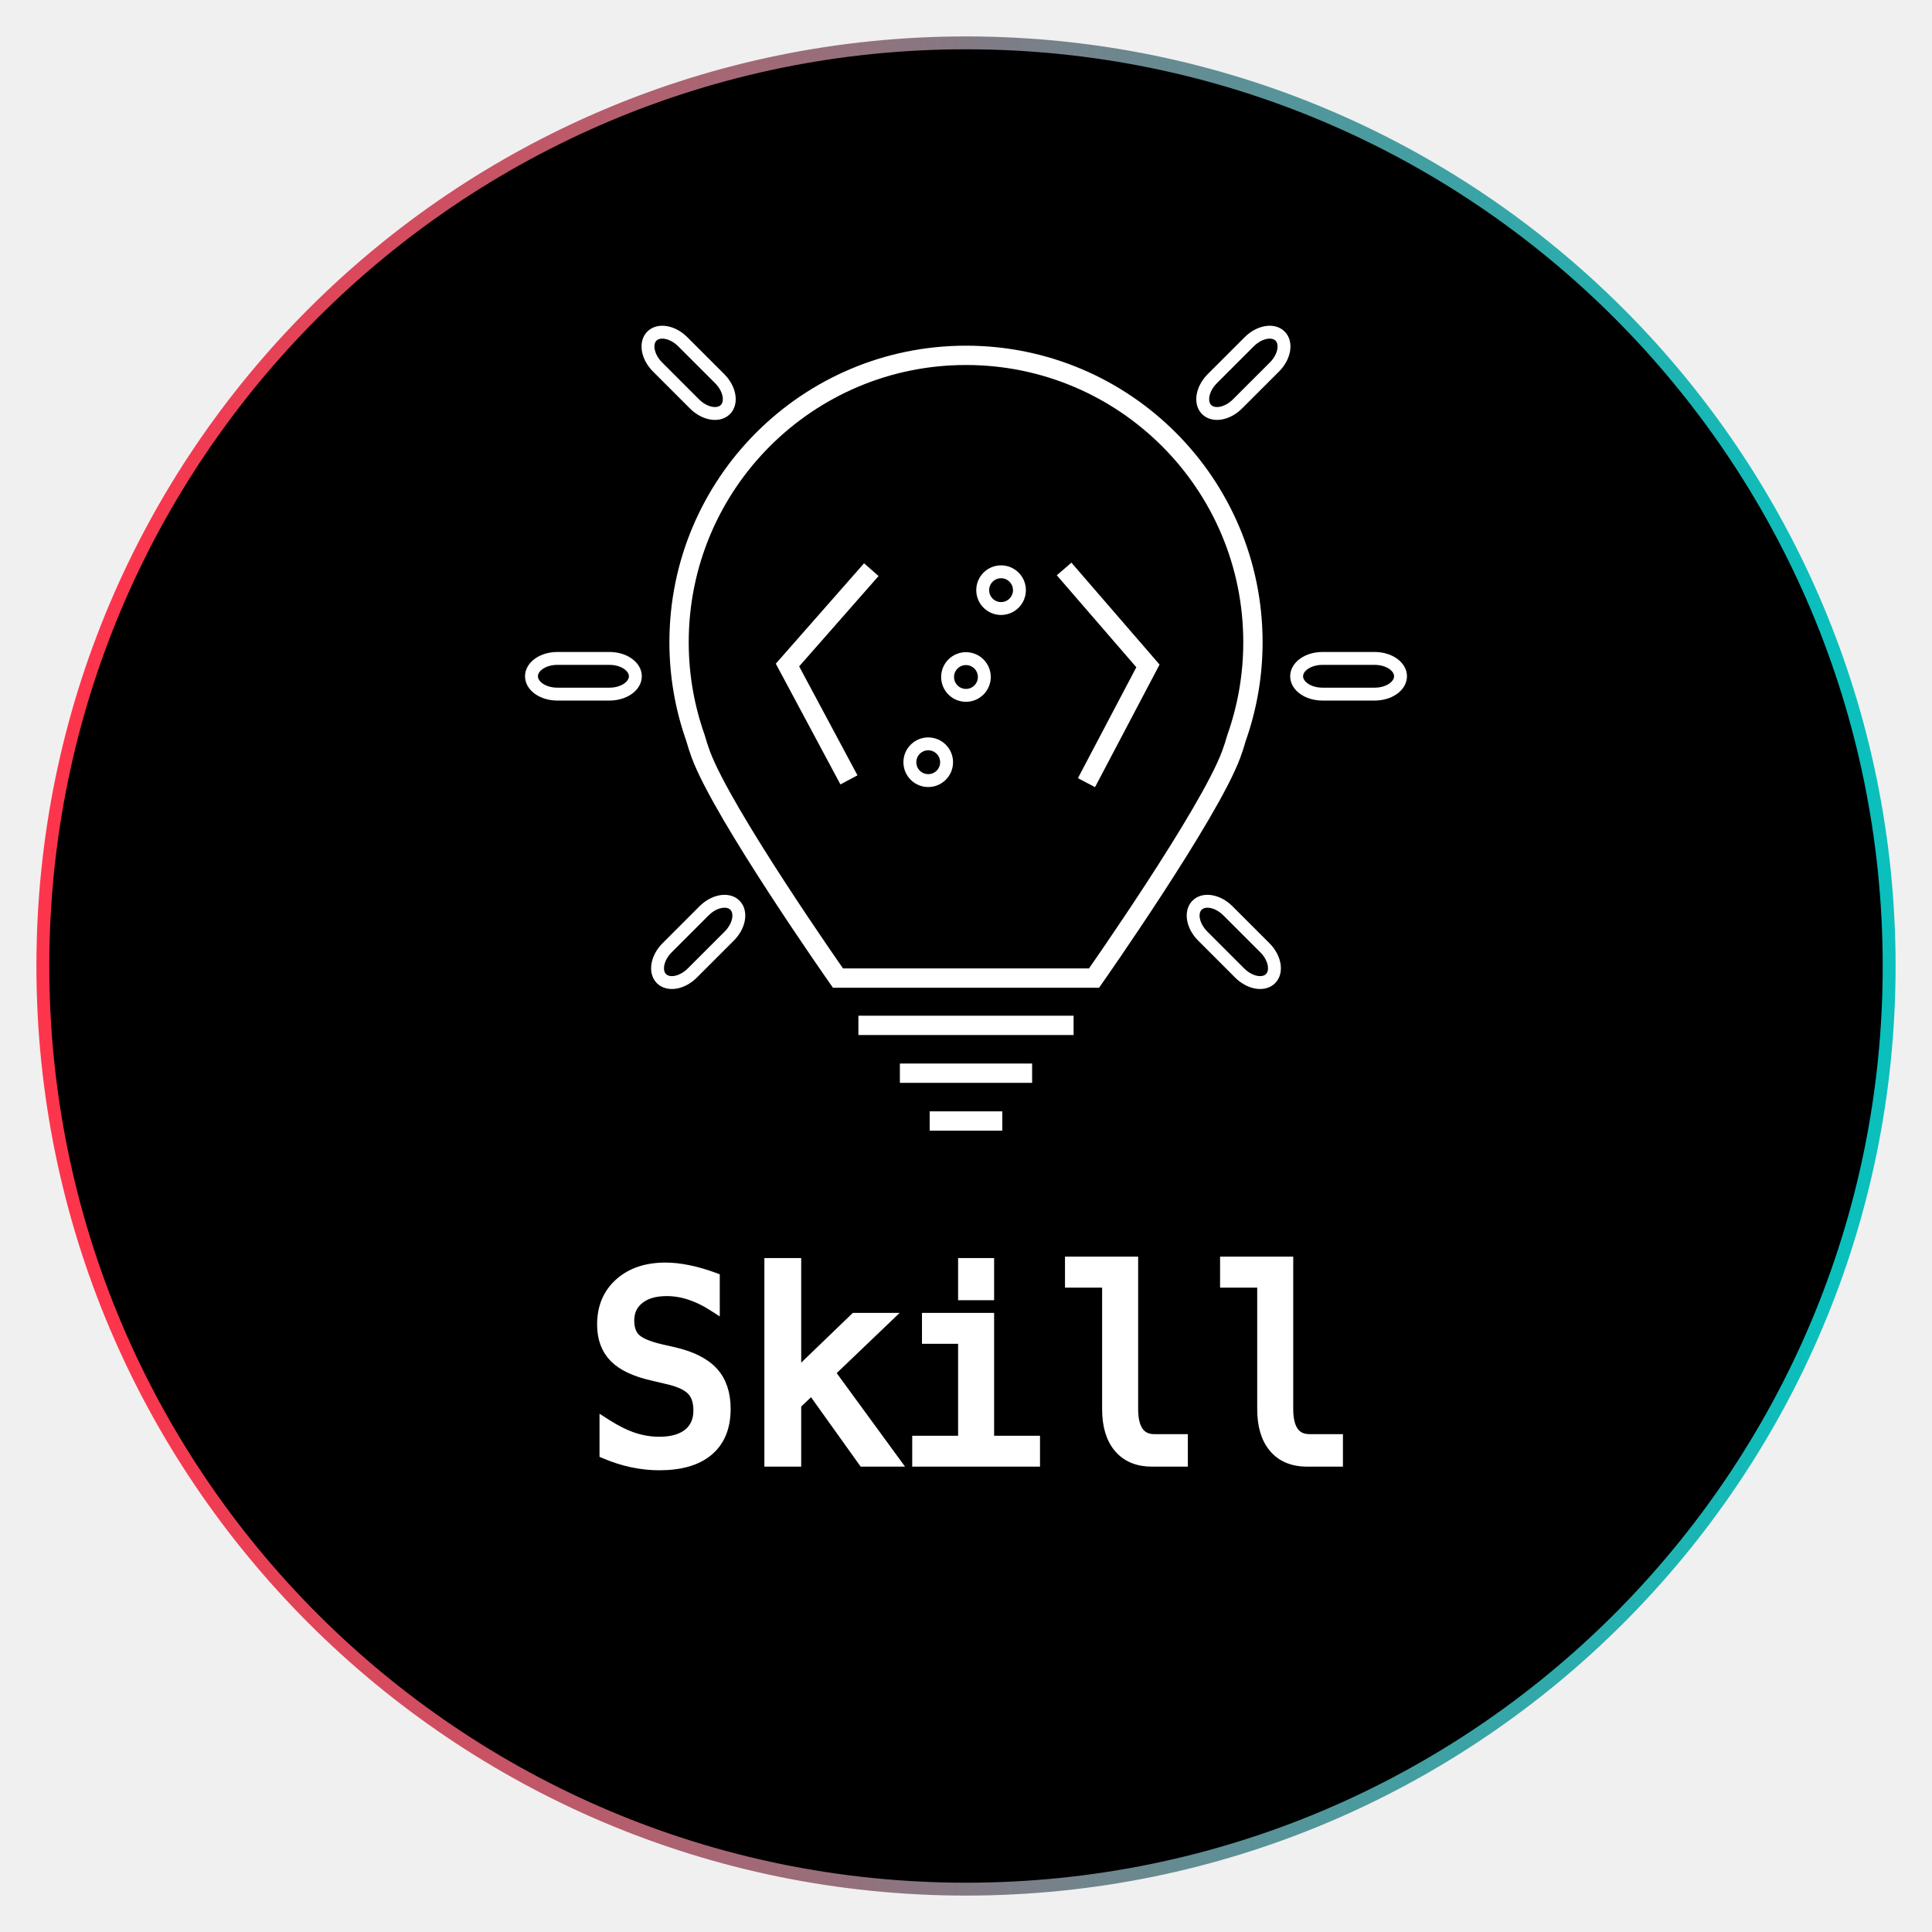
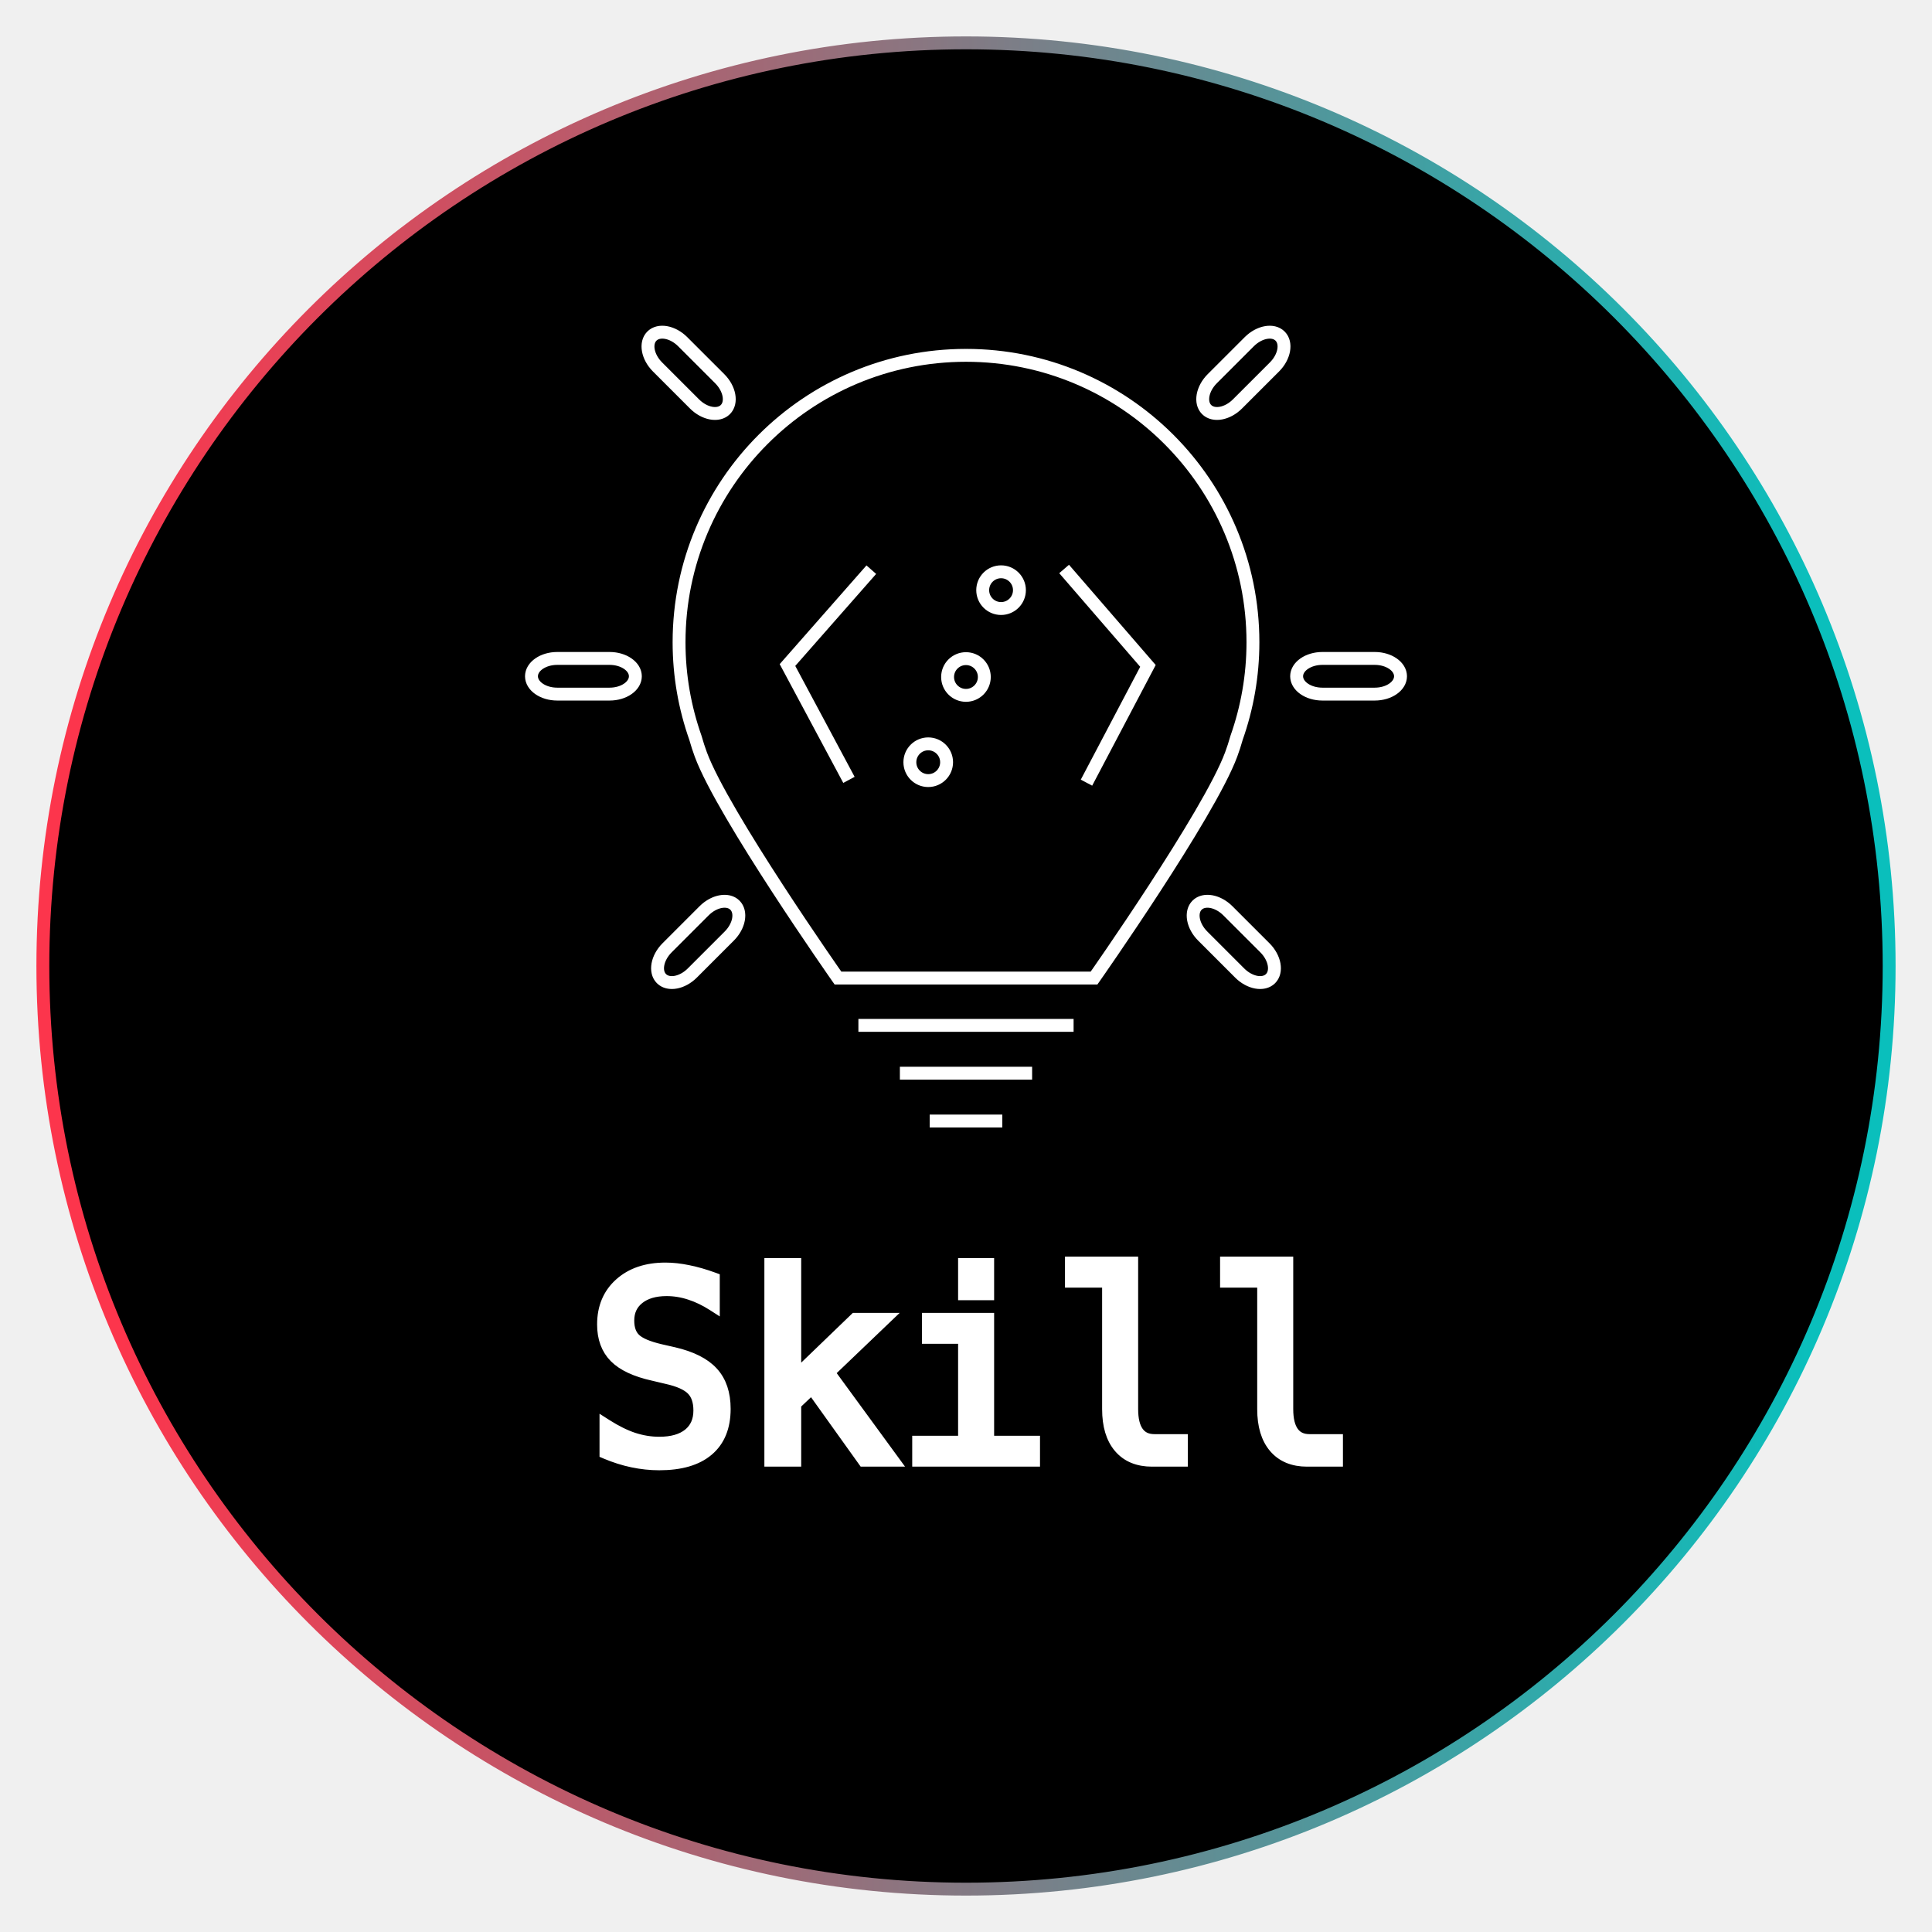
<svg xmlns="http://www.w3.org/2000/svg" version="1.1" id="skill" x="0px" y="0px" width="300px" height="300px" viewBox="0 0 300 300" enable-background="new 0 0 300 300" xml:space="preserve">
  <defs>
    <style>
		@-webkit-keyframes dash {
			from {
				stroke-dashoffset: 1000;
			}
			to {
				stroke-dashoffset: 0;
			}
		}

- 		#skill {
+ 		#lingkaran {
		stroke-dasharray: 1000;
			stroke-dashoffset: 0;
			stroke-width: 2;
			-webkit-animation: dash 5s ease-in-out forwards;
			-o-animation: dash 5s ease-in-out forwards;
			-moz-animation: dash 5s ease-in-out forwards;
			animation: dash 5s ease-in-out forwards;
			stroke: url(#MyGradient);
			transition: 200ms;
			transition-timing-function: ease-in-out;
			-webkit-transition: 200ms;
			-webkit-transition-timing-function: ease-in-out;
		}
+ 
+ 		#text {
+ 		stroke-dasharray: 1000;
+ 			stroke-dashoffset: 0;
+ 			stroke-width: 2;
+ 			-webkit-animation: dash 5s ease-in-out forwards;
+ 			-o-animation: dash 5s ease-in-out forwards;
+ 			-moz-animation: dash 5s ease-in-out forwards;
+ 			animation: dash 5s ease-in-out forwards;
+ 			transition: 200ms;
+ 			transition-timing-function: ease-in-out;
+ 			-webkit-transition: 200ms;
+ 			-webkit-transition-timing-function: ease-in-out;
+ 		}
+ 
+ 		#lebih_kecil {
+ 		stroke-dasharray: 1000;
+ 			stroke-dashoffset: 0;
+ 			stroke-width: 2;
+ 			-webkit-animation: dash 5s ease-in-out forwards;
+ 			-o-animation: dash 5s ease-in-out forwards;
+ 			-moz-animation: dash 5s ease-in-out forwards;
+ 			animation: dash 5s ease-in-out forwards;
+ 			transition: 200ms;
+ 			transition-timing-function: ease-in-out;
+ 			-webkit-transition: 200ms;
+ 			-webkit-transition-timing-function: ease-in-out;
+ 		}
+ 
+ 		#lebih_besar {
+ 		stroke-dasharray: 1000;
+ 			stroke-dashoffset: 0;
+ 			stroke-width: 2;
+ 			-webkit-animation: dash 5s ease-in-out forwards;
+ 			-o-animation: dash 5s ease-in-out forwards;
+ 			-moz-animation: dash 5s ease-in-out forwards;
+ 			animation: dash 5s ease-in-out forwards;
+ 			transition: 200ms;
+ 			transition-timing-function: ease-in-out;
+ 			-webkit-transition: 200ms;
+ 			-webkit-transition-timing-function: ease-in-out;
+ 		}
+ 
+ 		#dot1 {
+ 		stroke-dasharray: 1000;
+ 			stroke-dashoffset: 0;
+ 			stroke-width: 2;
+ 			-webkit-animation: dash 5s ease-in-out forwards;
+ 			-o-animation: dash 5s ease-in-out forwards;
+ 			-moz-animation: dash 5s ease-in-out forwards;
+ 			animation: dash 5s ease-in-out forwards;
+ 			transition: 200ms;
+ 			transition-timing-function: ease-in-out;
+ 			-webkit-transition: 200ms;
+ 			-webkit-transition-timing-function: ease-in-out;
+ 		}
+ 
+ 		#dot2 {
+ 		stroke-dasharray: 1000;
+ 			stroke-dashoffset: 0;
+ 			stroke-width: 2;
+ 			-webkit-animation: dash 5s ease-in-out forwards;
+ 			-o-animation: dash 5s ease-in-out forwards;
+ 			-moz-animation: dash 5s ease-in-out forwards;
+ 			animation: dash 5s ease-in-out forwards;
+ 			transition: 200ms;
+ 			transition-timing-function: ease-in-out;
+ 			-webkit-transition: 200ms;
+ 			-webkit-transition-timing-function: ease-in-out;
+ 		}
+ 
+ 		#dot2 {
+ 		stroke-dasharray: 1000;
+ 			stroke-dashoffset: 0;
+ 			stroke-width: 2;
+ 			-webkit-animation: dash 5s ease-in-out forwards;
+ 			-o-animation: dash 5s ease-in-out forwards;
+ 			-moz-animation: dash 5s ease-in-out forwards;
+ 			animation: dash 5s ease-in-out forwards;
+ 			transition: 200ms;
+ 			transition-timing-function: ease-in-out;
+ 			-webkit-transition: 200ms;
+ 			-webkit-transition-timing-function: ease-in-out;
+ 		}
+ 
+ 		#dot3 {
+ 		stroke-dasharray: 1000;
+ 			stroke-dashoffset: 0;
+ 			stroke-width: 2;
+ 			-webkit-animation: dash 5s ease-in-out forwards;
+ 			-o-animation: dash 5s ease-in-out forwards;
+ 			-moz-animation: dash 5s ease-in-out forwards;
+ 			animation: dash 5s ease-in-out forwards;
+ 			transition: 200ms;
+ 			transition-timing-function: ease-in-out;
+ 			-webkit-transition: 200ms;
+ 			-webkit-transition-timing-function: ease-in-out;
+ 		}
+ 
+ 		#leher1 {
+ 		stroke-dasharray: 1000;
+ 			stroke-dashoffset: 0;
+ 			stroke-width: 2;
+ 			-webkit-animation: dash 5s ease-in-out forwards;
+ 			-o-animation: dash 5s ease-in-out forwards;
+ 			-moz-animation: dash 5s ease-in-out forwards;
+ 			animation: dash 5s ease-in-out forwards;
+ 			transition: 200ms;
+ 			transition-timing-function: ease-in-out;
+ 			-webkit-transition: 200ms;
+ 			-webkit-transition-timing-function: ease-in-out;
+ 		}
+ 
+ 		#leher2 {
+ 		stroke-dasharray: 1000;
+ 			stroke-dashoffset: 0;
+ 			stroke-width: 2;
+ 			-webkit-animation: dash 5s ease-in-out forwards;
+ 			-o-animation: dash 5s ease-in-out forwards;
+ 			-moz-animation: dash 5s ease-in-out forwards;
+ 			animation: dash 5s ease-in-out forwards;
+ 			transition: 200ms;
+ 			transition-timing-function: ease-in-out;
+ 			-webkit-transition: 200ms;
+ 			-webkit-transition-timing-function: ease-in-out;
+ 		}
+ 
+ 		#leher3 {
+ 		stroke-dasharray: 1000;
+ 			stroke-dashoffset: 0;
+ 			stroke-width: 2;
+ 			-webkit-animation: dash 5s ease-in-out forwards;
+ 			-o-animation: dash 5s ease-in-out forwards;
+ 			-moz-animation: dash 5s ease-in-out forwards;
+ 			animation: dash 5s ease-in-out forwards;
+ 			transition: 200ms;
+ 			transition-timing-function: ease-in-out;
+ 			-webkit-transition: 200ms;
+ 			-webkit-transition-timing-function: ease-in-out;
+ 		}
+ 
+ 		#bohlam {
+ 		stroke-dasharray: 1000;
+ 			stroke-dashoffset: 0;
+ 			stroke-width: 2;
+ 			-webkit-animation: dash 5s ease-in-out forwards;
+ 			-o-animation: dash 5s ease-in-out forwards;
+ 			-moz-animation: dash 5s ease-in-out forwards;
+ 			animation: dash 5s ease-in-out forwards;
+ 			transition: 200ms;
+ 			transition-timing-function: ease-in-out;
+ 			-webkit-transition: 200ms;
+ 			-webkit-transition-timing-function: ease-in-out;
+ 		}
+ 
+ 		#cahaya_tengah_kiri {
+ 		stroke-dasharray: 1000;
+ 			stroke-dashoffset: 0;
+ 			stroke-width: 2;
+ 			-webkit-animation: dash 5s ease-in-out forwards;
+ 			-o-animation: dash 5s ease-in-out forwards;
+ 			-moz-animation: dash 5s ease-in-out forwards;
+ 			animation: dash 5s ease-in-out forwards;
+ 			transition: 200ms;
+ 			transition-timing-function: ease-in-out;
+ 			-webkit-transition: 200ms;
+ 			-webkit-transition-timing-function: ease-in-out;
+ 		}
+ 
+ 		#cahaya_tengah_kanan {
+ 		stroke-dasharray: 1000;
+ 			stroke-dashoffset: 0;
+ 			stroke-width: 2;
+ 			-webkit-animation: dash 5s ease-in-out forwards;
+ 			-o-animation: dash 5s ease-in-out forwards;
+ 			-moz-animation: dash 5s ease-in-out forwards;
+ 			animation: dash 5s ease-in-out forwards;
+ 			transition: 200ms;
+ 			transition-timing-function: ease-in-out;
+ 			-webkit-transition: 200ms;
+ 			-webkit-transition-timing-function: ease-in-out;
+ 		}
+ 
+ 		#cahaya_atas_kiri {
+ 		stroke-dasharray: 1000;
+ 			stroke-dashoffset: 0;
+ 			stroke-width: 2;
+ 			-webkit-animation: dash 5s ease-in-out forwards;
+ 			-o-animation: dash 5s ease-in-out forwards;
+ 			-moz-animation: dash 5s ease-in-out forwards;
+ 			animation: dash 5s ease-in-out forwards;
+ 			transition: 200ms;
+ 			transition-timing-function: ease-in-out;
+ 			-webkit-transition: 200ms;
+ 			-webkit-transition-timing-function: ease-in-out;
+ 		}
+ 
+ 		#cahaya_atas_kanan {
+ 		stroke-dasharray: 1000;
+ 			stroke-dashoffset: 0;
+ 			stroke-width: 2;
+ 			-webkit-animation: dash 5s ease-in-out forwards;
+ 			-o-animation: dash 5s ease-in-out forwards;
+ 			-moz-animation: dash 5s ease-in-out forwards;
+ 			animation: dash 5s ease-in-out forwards;
+ 			transition: 200ms;
+ 			transition-timing-function: ease-in-out;
+ 			-webkit-transition: 200ms;
+ 			-webkit-transition-timing-function: ease-in-out;
+ 		}
+ 
+ 		#cahaya_bawah_kiri {
+ 		stroke-dasharray: 1000;
+ 			stroke-dashoffset: 0;
+ 			stroke-width: 2;
+ 			-webkit-animation: dash 5s ease-in-out forwards;
+ 			-o-animation: dash 5s ease-in-out forwards;
+ 			-moz-animation: dash 5s ease-in-out forwards;
+ 			animation: dash 5s ease-in-out forwards;
+ 			transition: 200ms;
+ 			transition-timing-function: ease-in-out;
+ 			-webkit-transition: 200ms;
+ 			-webkit-transition-timing-function: ease-in-out;
+ 		}
+ 
+ 		#cahaya_bawah_kanan {
+ 		stroke-dasharray: 1000;
+ 			stroke-dashoffset: 0;
+ 			stroke-width: 2;
+ 			-webkit-animation: dash 5s ease-in-out forwards;
+ 			-o-animation: dash 5s ease-in-out forwards;
+ 			-moz-animation: dash 5s ease-in-out forwards;
+ 			animation: dash 5s ease-in-out forwards;
+ 			transition: 200ms;
+ 			transition-timing-function: ease-in-out;
+ 			-webkit-transition: 200ms;
+ 			-webkit-transition-timing-function: ease-in-out;
+ 		}
+ 
	</style>
    <defs>
      <linearGradient id="MyGradient">
        <stop offset="5%" stop-color="#FC354C" />
        <stop offset="95%" stop-color="#0ABFBC" />
      </linearGradient>
    </defs>
  </defs>
  <g>
-     <circle id="c1" cx="150" cy="150" r="143.345" />
-     <text id="t1" transform="matrix(1 0 0 1 91 226.7402)" fill="#FFFFFF" stroke="#FFFFFF" font-family="'Lucida Console', Monaco, monospace" font-size="40">Skill</text>
+     <circle id="lingkaran" cx="150" cy="150" r="143.345" />
+     <text id="text" transform="matrix(1 0 0 1 91 226.7402)" fill="#FFFFFF" stroke="#FFFFFF" font-family="'Lucida Console', Monaco, monospace" font-size="40">Skill</text>
    <g>
      <g>
-         <polyline fill="none" stroke="#FFFFFF" stroke-width="3" stroke-miterlimit="10" points="135.296,88.458 122.279,103.265      131.824,121.099    " />
-         <polyline fill="none" stroke="#FFFFFF" stroke-width="3" stroke-miterlimit="10" points="165.234,88.35 178.253,103.401      168.707,121.531    " />
-         <circle stroke="#FFFFFF" stroke-miterlimit="10" cx="155.446" cy="91.64" r="2.852" />
-         <circle stroke="#FFFFFF" stroke-miterlimit="10" cx="149.993" cy="105.124" r="2.852" />
-         <circle stroke="#FFFFFF" stroke-miterlimit="10" cx="144.135" cy="118.358" r="2.852" />
+         <polyline id="lebih_kecil" fill="none" stroke="#FFFFFF" stroke-width="3" stroke-miterlimit="10" points="135.296,88.458 122.279,103.265      131.824,121.099    " />
+         <polyline id="lebih_besar" fill="none" stroke="#FFFFFF" stroke-width="3" stroke-miterlimit="10" points="165.234,88.35 178.253,103.401      168.707,121.531    " />
+         <circle id="dot1" stroke="#FFFFFF" stroke-miterlimit="10" cx="155.446" cy="91.64" r="2.852" />
+         <circle id="dot2" stroke="#FFFFFF" stroke-miterlimit="10" cx="149.993" cy="105.124" r="2.852" />
+         <circle id="dot3" stroke="#FFFFFF" stroke-miterlimit="10" cx="144.135" cy="118.358" r="2.852" />
      </g>
      <g>
-         <line fill="none" stroke="#FFFFFF" stroke-width="3" stroke-miterlimit="10" x1="133.292" y1="159.219" x2="166.707" y2="159.219" />
-         <line fill="none" stroke="#FFFFFF" stroke-width="3" stroke-miterlimit="10" x1="139.733" y1="166.645" x2="160.267" y2="166.645" />
-         <line fill="none" stroke="#FFFFFF" stroke-width="3" stroke-miterlimit="10" x1="144.362" y1="174.071" x2="155.637" y2="174.071" />
+         <line id="leher1" fill="none" stroke="#FFFFFF" stroke-width="3" stroke-miterlimit="10" x1="133.292" y1="159.219" x2="166.707" y2="159.219" />
+         <line id="leher2" fill="none" stroke="#FFFFFF" stroke-width="3" stroke-miterlimit="10" x1="139.733" y1="166.645" x2="160.267" y2="166.645" />
+         <line id="leher3" fill="none" stroke="#FFFFFF" stroke-width="3" stroke-miterlimit="10" x1="144.362" y1="174.071" x2="155.637" y2="174.071" />
      </g>
-       <path fill="none" stroke="#FFFFFF" stroke-width="3" stroke-miterlimit="10" d="M150,55.177    c-24.607,0-44.556,19.948-44.556,44.556c0,5.203,0.901,10.191,2.54,14.833c0.257,0.915,0.54,1.782,0.838,2.588    c3.434,9.284,21.297,34.719,21.297,34.719H150h19.881c0,0,17.863-25.435,21.295-34.719c0.3-0.806,0.582-1.673,0.839-2.588    c1.639-4.642,2.54-9.631,2.54-14.833C194.555,75.125,174.606,55.177,150,55.177z" />
+       <path id="bohlam" fill="none" stroke="#FFFFFF" stroke-width="3" stroke-miterlimit="10" d="M150,55.177    c-24.607,0-44.556,19.948-44.556,44.556c0,5.203,0.901,10.191,2.54,14.833c0.257,0.915,0.54,1.782,0.838,2.588    c3.434,9.284,21.297,34.719,21.297,34.719H150h19.881c0,0,17.863-25.435,21.295-34.719c0.3-0.806,0.582-1.673,0.839-2.588    c1.639-4.642,2.54-9.631,2.54-14.833C194.555,75.125,174.606,55.177,150,55.177z" />
      <g>
        <g>
          <g>
-             <path stroke="#FFFFFF" d="M94.659,102.241c2.2,0,4,1.247,4,2.77c0,1.523-1.8,2.77-4,2.77h-8.132c-2.2,0-4-1.247-4-2.77       c0-1.523,1.8-2.77,4-2.77H94.659z" />
-           </g>
-           <g>
-             <path stroke="#FFFFFF" d="M213.473,102.241c2.2,0,4,1.247,4,2.77c0,1.523-1.8,2.77-4,2.77h-8.133c-2.2,0-4-1.247-4-2.77       c0-1.523,1.8-2.77,4-2.77H213.473z" />
+             <path id="cahaya_tengah_kiri" stroke="#FFFFFF" d="M94.659,102.241c2.2,0,4,1.247,4,2.77c0,1.523-1.8,2.77-4,2.77h-8.132c-2.2,0-4-1.247-4-2.77       c0-1.523,1.8-2.77,4-2.77H94.659z" />
+           </g>
+           <g>
+             <path id="cahaya_tengah_kanan" stroke="#FFFFFF" d="M213.473,102.241c2.2,0,4,1.247,4,2.77c0,1.523-1.8,2.77-4,2.77h-8.133c-2.2,0-4-1.247-4-2.77       c0-1.523,1.8-2.77,4-2.77H213.473z" />
          </g>
        </g>
        <g>
          <g>
-             <path stroke="#FFFFFF" d="M111.764,58.81c1.555,1.556,1.947,3.709,0.87,4.787c-1.077,1.077-3.231,0.685-4.787-0.871l-5.75-5.75       c-1.556-1.556-1.948-3.71-0.871-4.787s3.231-0.685,4.786,0.871L111.764,58.81z" />
-           </g>
-           <g>
-             <path stroke="#FFFFFF" d="M188.236,58.81c-1.556,1.556-1.947,3.709-0.871,4.787c1.077,1.077,3.23,0.685,4.786-0.87l5.752-5.751       c1.556-1.555,1.947-3.709,0.87-4.786c-1.078-1.077-3.231-0.685-4.787,0.871L188.236,58.81z" />
+             <path id="cahaya_atas_kiri" stroke="#FFFFFF" d="M111.764,58.81c1.555,1.556,1.947,3.709,0.87,4.787c-1.077,1.077-3.231,0.685-4.787-0.871l-5.75-5.75       c-1.556-1.556-1.948-3.71-0.871-4.787s3.231-0.685,4.786,0.871L111.764,58.81z" />
+           </g>
+           <g>
+             <path id="cahaya_atas_kanan" stroke="#FFFFFF" d="M188.236,58.81c-1.556,1.556-1.947,3.709-0.871,4.787c1.077,1.077,3.23,0.685,4.786-0.87l5.752-5.751       c1.556-1.555,1.947-3.709,0.87-4.786c-1.078-1.077-3.231-0.685-4.787,0.871L188.236,58.81z" />
          </g>
        </g>
        <g>
          <g>
-             <path stroke="#FFFFFF" d="M113.248,145.343c1.555-1.556,1.947-3.709,0.871-4.786s-3.23-0.685-4.786,0.87l-5.75,5.751       c-1.556,1.556-1.948,3.709-0.871,4.786s3.231,0.686,4.786-0.87L113.248,145.343z" />
-           </g>
-           <g>
-             <path stroke="#FFFFFF" d="M186.751,145.343c-1.556-1.557-1.947-3.71-0.87-4.787c1.076-1.077,3.229-0.685,4.785,0.871l5.752,5.75       c1.556,1.556,1.947,3.709,0.869,4.786c-1.077,1.078-3.23,0.687-4.786-0.87L186.751,145.343z" />
+             <path id="cahaya_bawah_kiri" stroke="#FFFFFF" d="M113.248,145.343c1.555-1.556,1.947-3.709,0.871-4.786s-3.23-0.685-4.786,0.87l-5.75,5.751       c-1.556,1.556-1.948,3.709-0.871,4.786s3.231,0.686,4.786-0.87L113.248,145.343z" />
+           </g>
+           <g>
+             <path id="cahaya_bawah_kanan" stroke="#FFFFFF" d="M186.751,145.343c-1.556-1.557-1.947-3.71-0.87-4.787c1.076-1.077,3.229-0.685,4.785,0.871l5.752,5.75       c1.556,1.556,1.947,3.709,0.869,4.786c-1.077,1.078-3.23,0.687-4.786-0.87L186.751,145.343z" />
          </g>
        </g>
      </g>
    </g>
  </g>
</svg>
